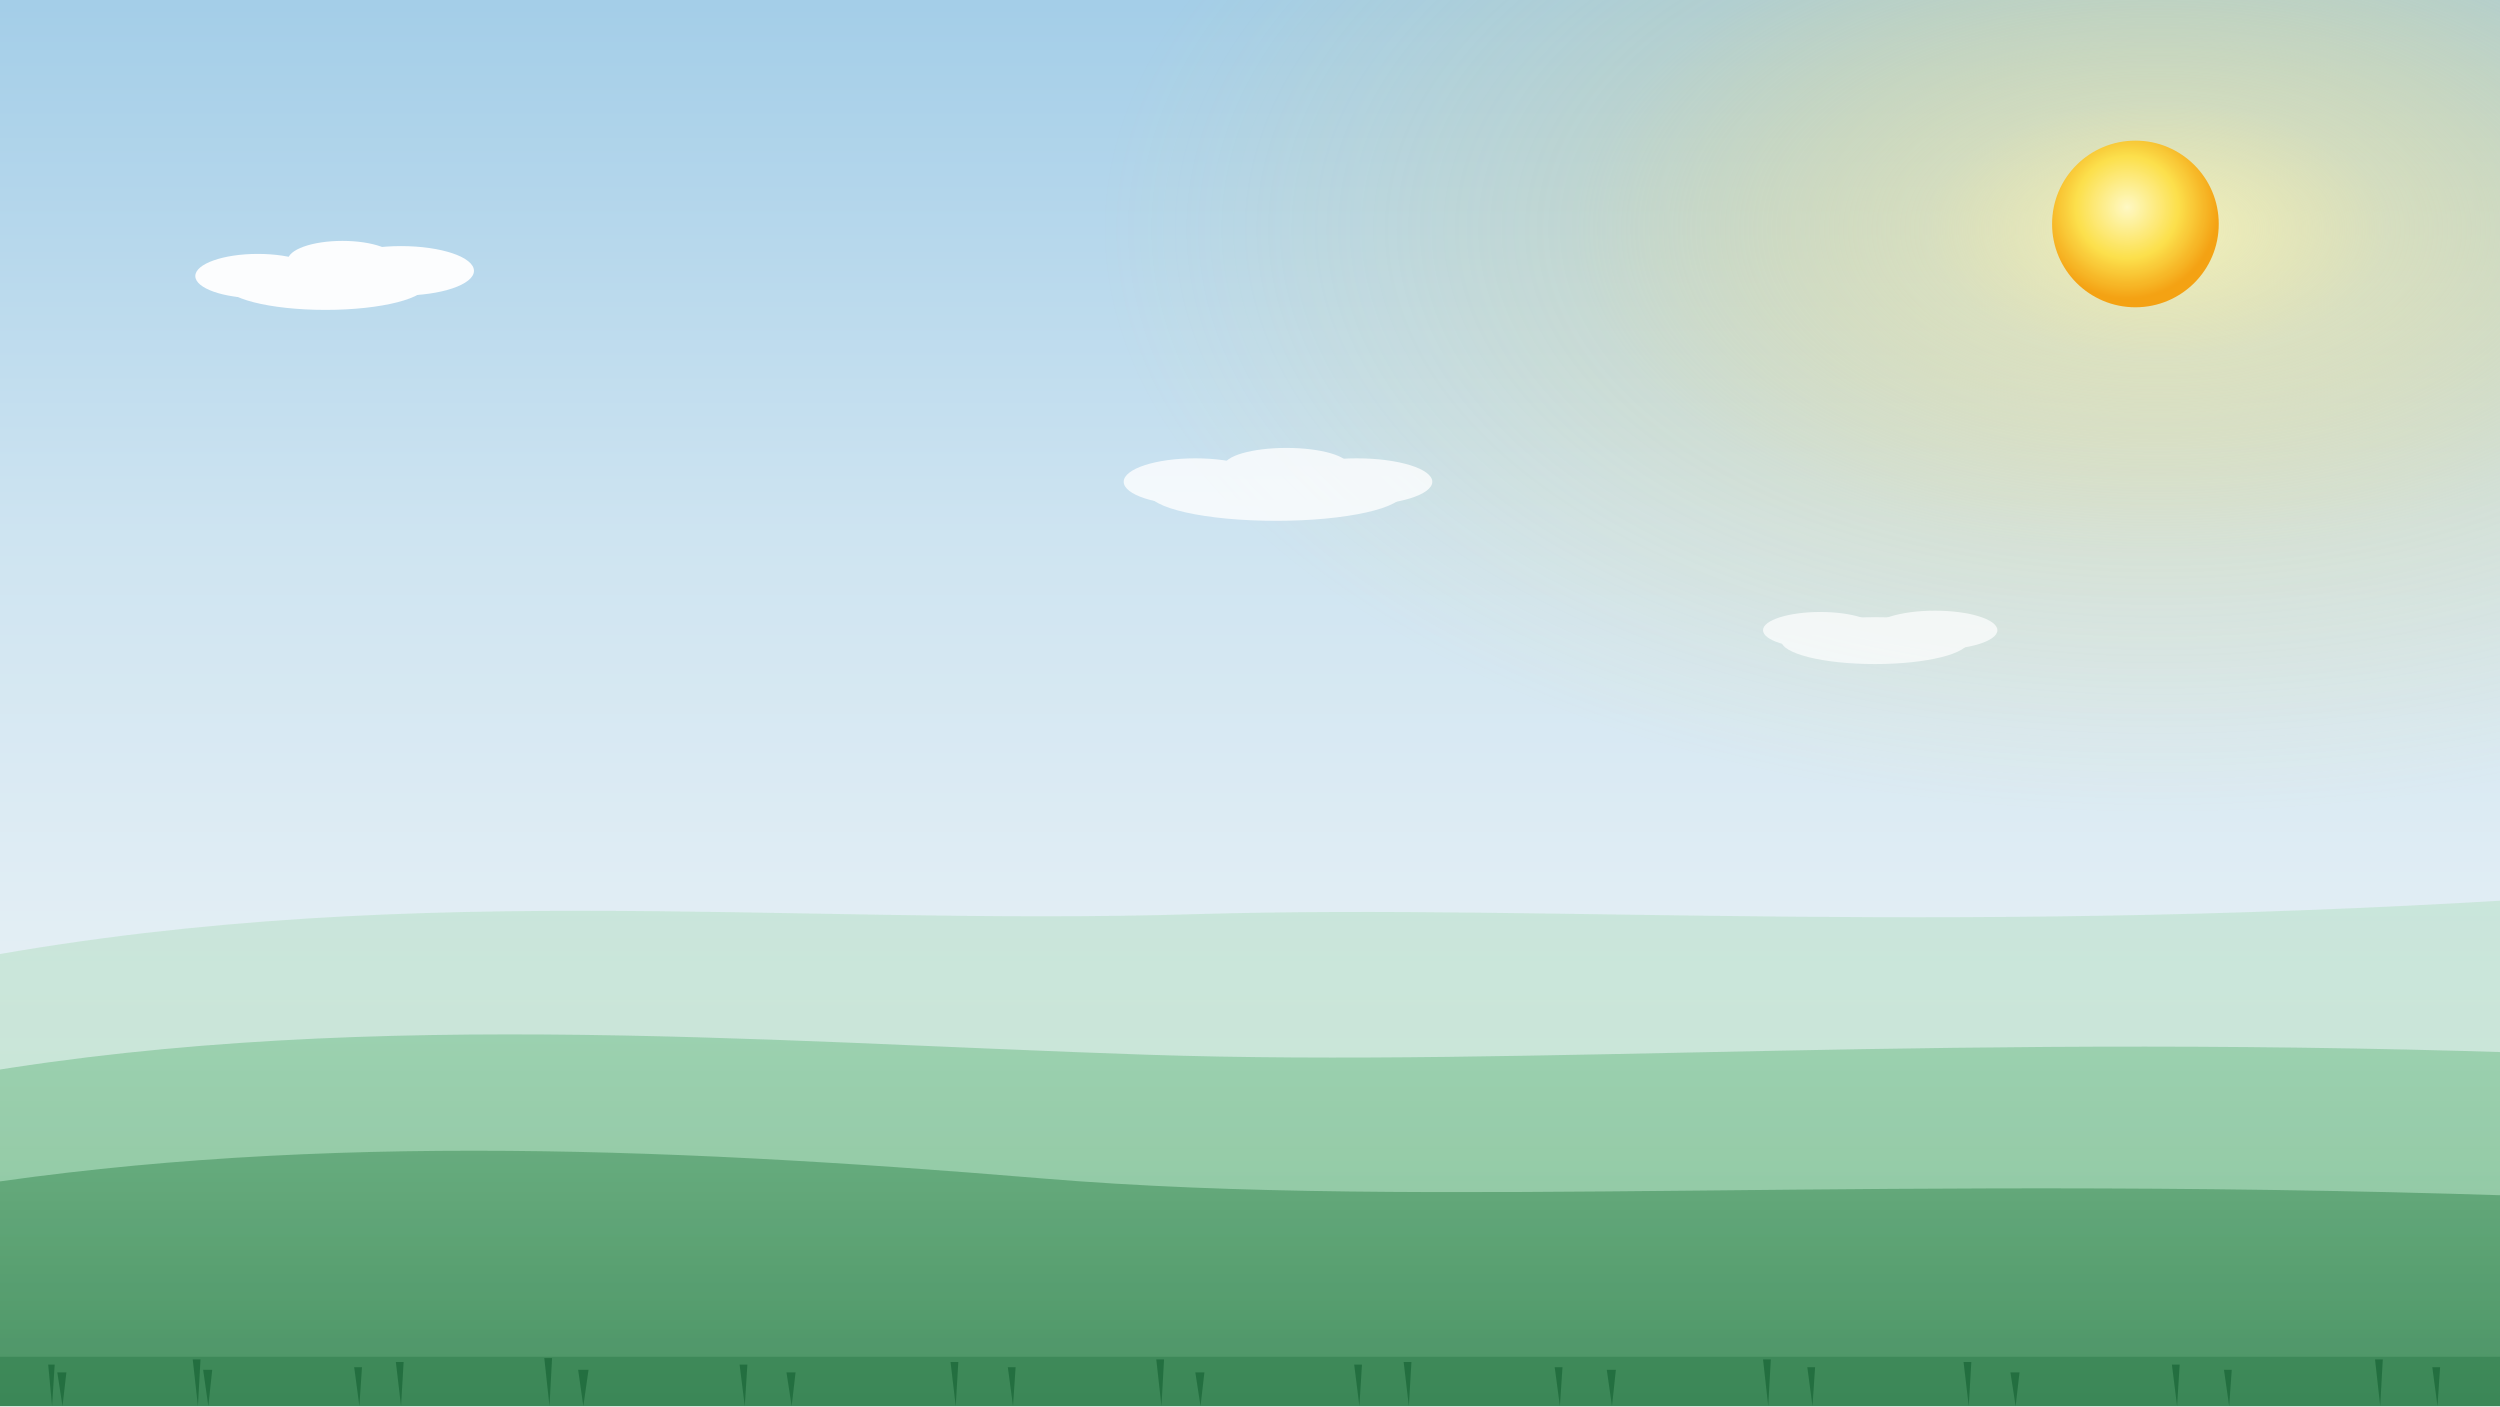
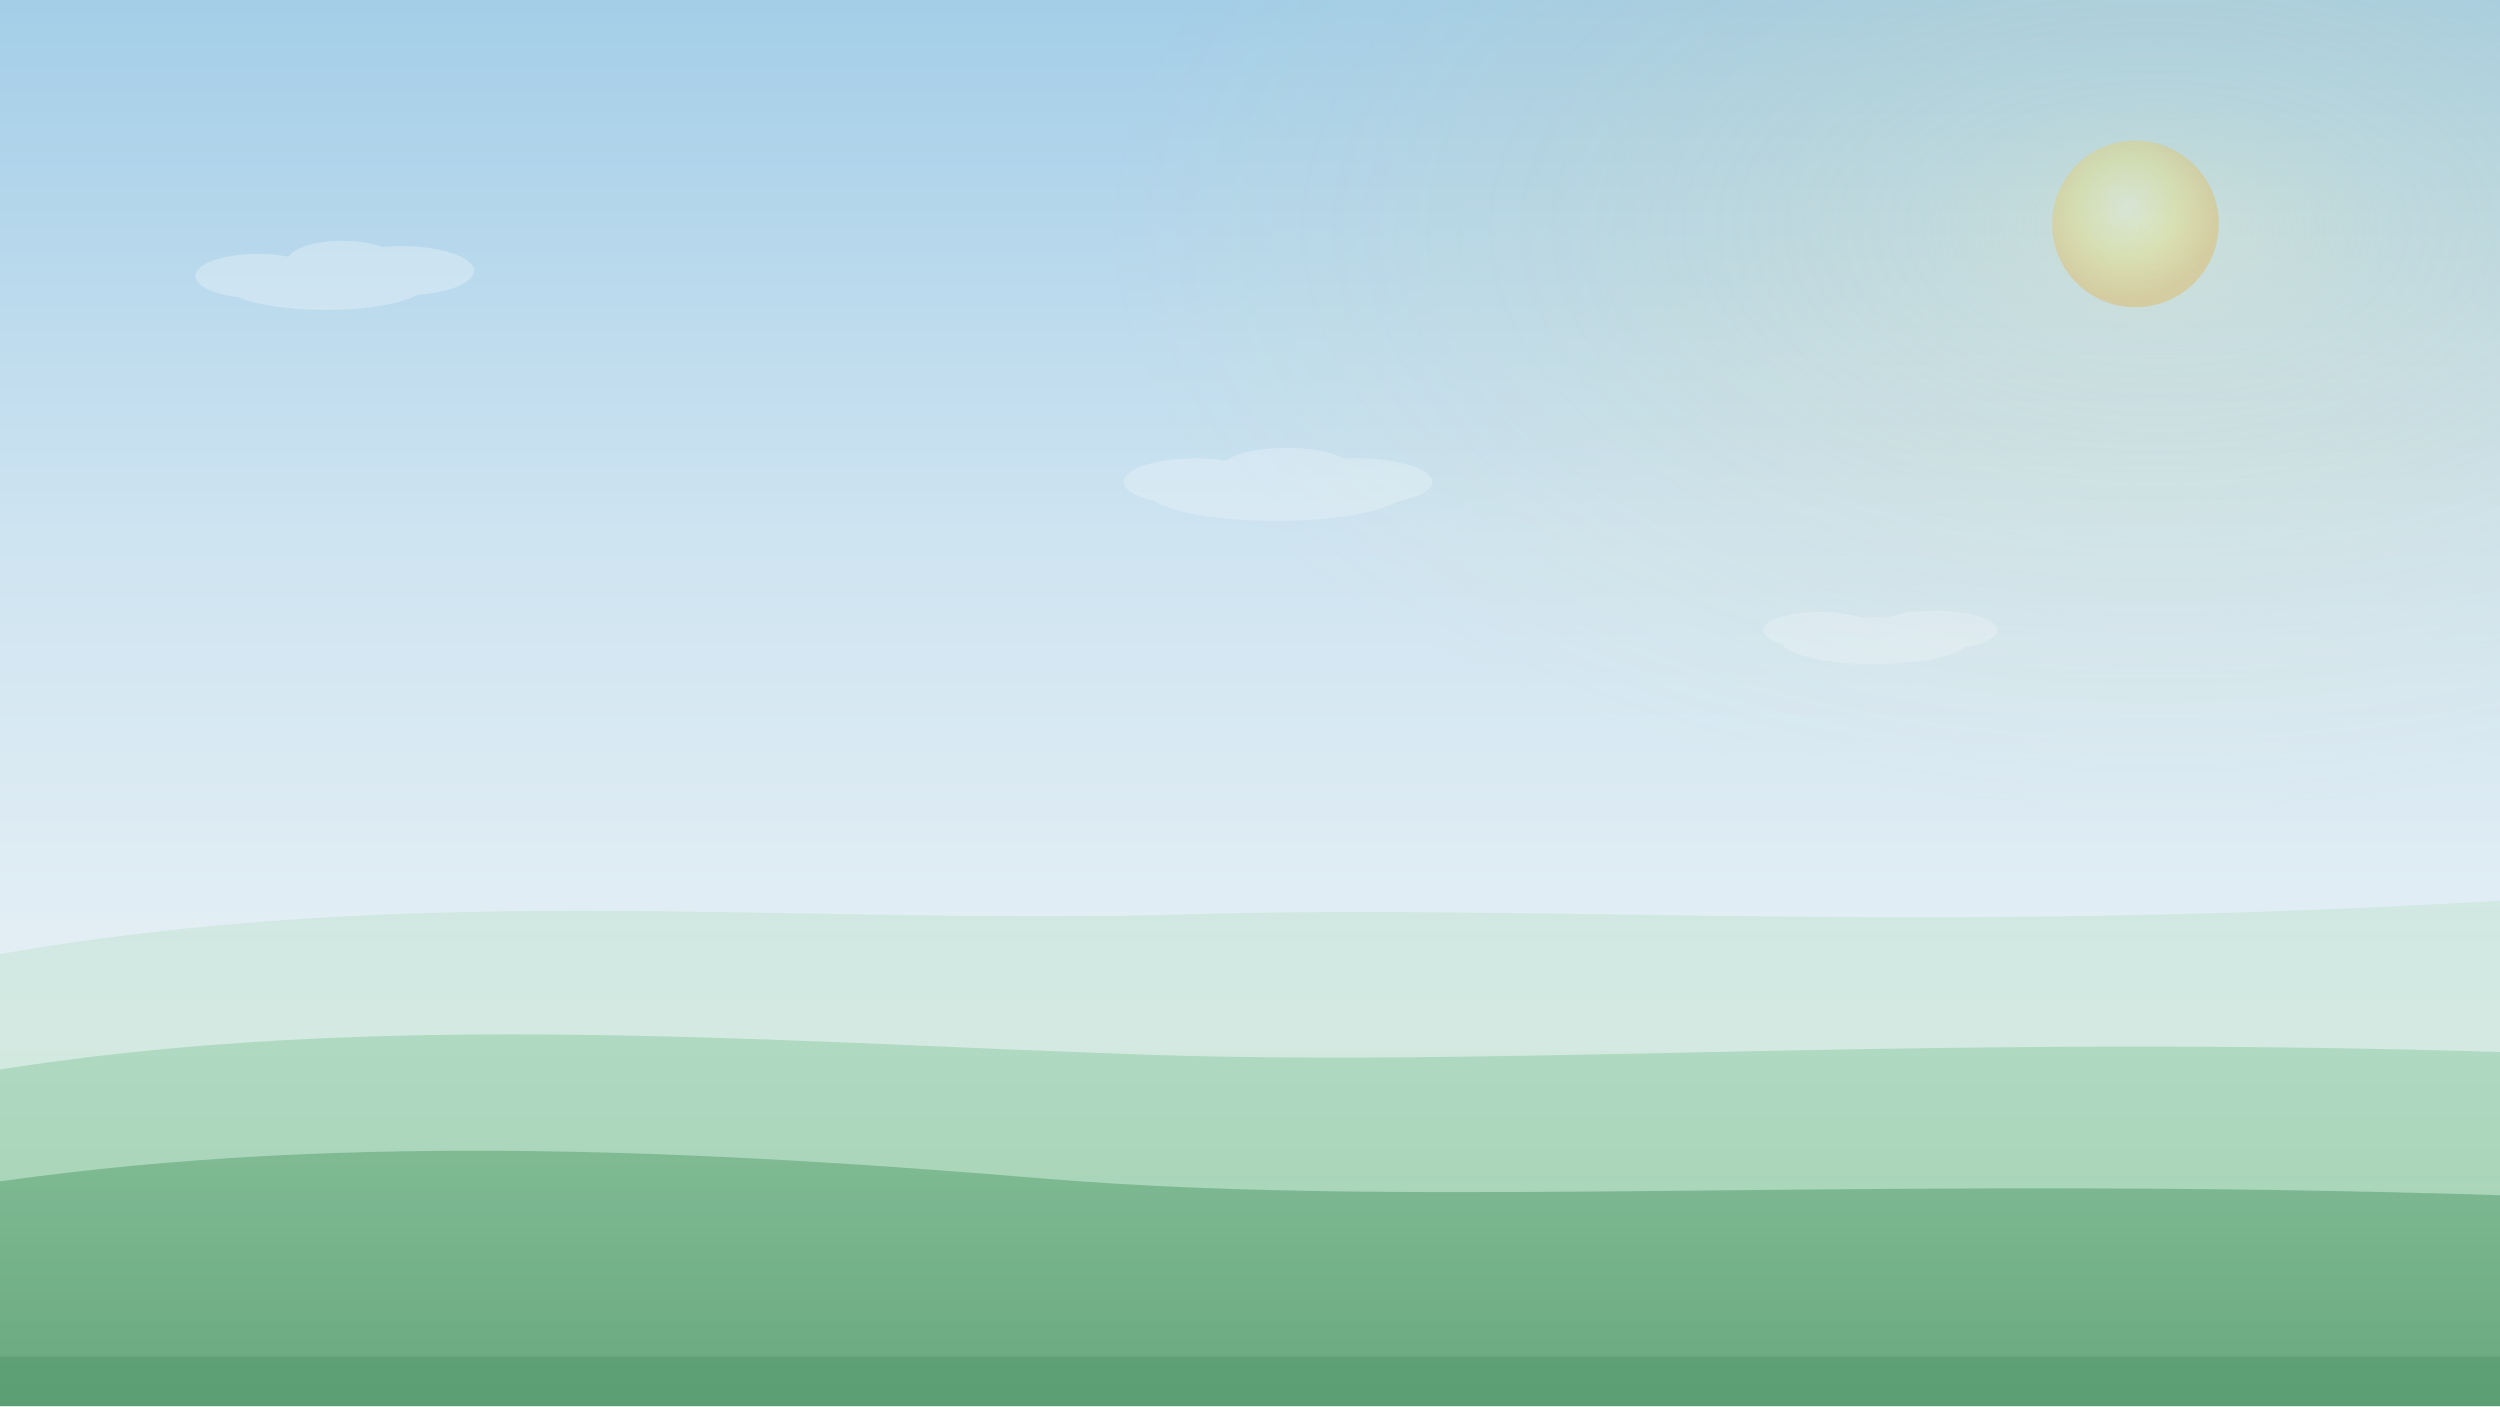
<svg xmlns="http://www.w3.org/2000/svg" viewBox="0 0 1920 1080" preserveAspectRatio="xMidYMax slice" aria-hidden="true">
  <defs>
    <linearGradient id="sky" x1="0" y1="0" x2="0" y2="1">
      <stop offset="0%" stop-color="#a4cee8" />
      <stop offset="38%" stop-color="#cee4f1" />
      <stop offset="72%" stop-color="#e6f0f5" />
      <stop offset="100%" stop-color="#eef7ec" />
    </linearGradient>
    <radialGradient id="sunGlow" cx="86%" cy="16%" r="42%">
-       <stop offset="0%" stop-color="#fff7b3" stop-opacity="0.85" />
-       <stop offset="22%" stop-color="#fde68a" stop-opacity="0.45" />
-       <stop offset="55%" stop-color="#fcd34d" stop-opacity="0.16" />
+       <stop offset="0%" stop-color="#fff7b3" stop-opacity="0.28" />
+       <stop offset="22%" stop-color="#fde68a" stop-opacity="0.14" />
+       <stop offset="55%" stop-color="#fcd34d" stop-opacity="0.06" />
      <stop offset="100%" stop-color="#fcd34d" stop-opacity="0" />
    </radialGradient>
    <radialGradient id="sunBody" cx="45%" cy="40%" r="55%">
      <stop offset="0%" stop-color="#fff9c4" />
      <stop offset="55%" stop-color="#fde047" />
      <stop offset="100%" stop-color="#f59e0b" />
    </radialGradient>
    <linearGradient id="hillFar" x1="0" y1="0" x2="0" y2="1">
      <stop offset="0%" stop-color="#b8e0c7" />
      <stop offset="100%" stop-color="#a3d4b5" />
    </linearGradient>
    <linearGradient id="hillMid" x1="0" y1="0" x2="0" y2="1">
      <stop offset="0%" stop-color="#88c79e" />
      <stop offset="100%" stop-color="#6fb585" />
    </linearGradient>
    <linearGradient id="hillNear" x1="0" y1="0" x2="0" y2="1">
      <stop offset="0%" stop-color="#5fa676" />
      <stop offset="100%" stop-color="#3f8a5a" />
    </linearGradient>
  </defs>
  <rect width="1920" height="1080" fill="url(#sky)" />
  <rect width="1920" height="1080" fill="url(#sunGlow)" />
-   <circle cx="1640" cy="172" r="64" fill="url(#sunBody)" opacity="0.95" />
-   <g opacity="0.95">
+   <circle cx="1640" cy="172" r="64" fill="url(#sunBody)" opacity="0.28" />
+   <g opacity="0.28">
    <g fill="#ffffff">
      <ellipse cx="250" cy="218" rx="78" ry="20" />
      <ellipse cx="198" cy="212" rx="48" ry="17" />
      <ellipse cx="308" cy="208" rx="56" ry="19" />
      <ellipse cx="263" cy="200" rx="42" ry="15" />
    </g>
    <g fill="#ffffff" opacity="0.82">
      <ellipse cx="980" cy="378" rx="98" ry="22" />
      <ellipse cx="918" cy="370" rx="55" ry="18" />
      <ellipse cx="1042" cy="370" rx="58" ry="18" />
      <ellipse cx="988" cy="358" rx="48" ry="14" />
    </g>
    <g fill="#ffffff" opacity="0.74">
      <ellipse cx="1440" cy="492" rx="72" ry="18" />
      <ellipse cx="1398" cy="484" rx="44" ry="14" />
      <ellipse cx="1486" cy="484" rx="48" ry="15" />
    </g>
  </g>
-   <path d="M-50,742 C300,672 600,712 920,702 C1200,694 1500,720 1980,688 L1980,1080 L-50,1080 Z" fill="url(#hillFar)" opacity="0.55" />
-   <path d="M-50,830 C260,772 580,800 880,810 C1180,820 1500,792 1980,810 L1980,1080 L-50,1080 Z" fill="url(#hillMid)" opacity="0.7" />
-   <path d="M-50,915 C220,870 500,880 800,905 C1100,930 1450,900 1980,920 L1980,1080 L-50,1080 Z" fill="url(#hillNear)" opacity="0.85" />
-   <rect x="0" y="1042" width="1920" height="38" fill="#2f7d4d" opacity="0.55" />
-   <g fill="#1f6b3c" opacity="0.85">
-     <path d="M40,1080 L42,1048 L37,1048 Z" />
-     <path d="M48,1080 L51,1054 L44,1054 Z" />
-     <path d="M152,1080 L154,1044 L148,1044 Z" />
-     <path d="M160,1080 L163,1052 L156,1052 Z" />
-     <path d="M276,1080 L278,1050 L272,1050 Z" />
-     <path d="M308,1080 L310,1046 L304,1046 Z" />
-     <path d="M422,1080 L424,1043 L418,1043 Z" />
-     <path d="M448,1080 L452,1052 L444,1052 Z" />
-     <path d="M572,1080 L574,1048 L568,1048 Z" />
-     <path d="M608,1080 L611,1054 L604,1054 Z" />
-     <path d="M734,1080 L736,1046 L730,1046 Z" />
-     <path d="M778,1080 L780,1050 L774,1050 Z" />
-     <path d="M892,1080 L894,1044 L888,1044 Z" />
-     <path d="M922,1080 L925,1054 L918,1054 Z" />
-     <path d="M1044,1080 L1046,1048 L1040,1048 Z" />
-     <path d="M1082,1080 L1084,1046 L1078,1046 Z" />
-     <path d="M1198,1080 L1200,1050 L1194,1050 Z" />
-     <path d="M1238,1080 L1241,1052 L1234,1052 Z" />
-     <path d="M1358,1080 L1360,1044 L1354,1044 Z" />
-     <path d="M1392,1080 L1394,1050 L1388,1050 Z" />
-     <path d="M1512,1080 L1514,1046 L1508,1046 Z" />
-     <path d="M1548,1080 L1551,1054 L1544,1054 Z" />
-     <path d="M1672,1080 L1674,1048 L1668,1048 Z" />
-     <path d="M1712,1080 L1714,1052 L1708,1052 Z" />
-     <path d="M1828,1080 L1830,1044 L1824,1044 Z" />
-     <path d="M1872,1080 L1874,1050 L1868,1050 Z" />
-   </g>
+   <path d="M-50,742 C300,672 600,712 920,702 C1200,694 1500,720 1980,688 L1980,1080 L-50,1080 Z" fill="url(#hillFar)" opacity="0.38" />
+   <path d="M-50,830 C260,772 580,800 880,810 C1180,820 1500,792 1980,810 L1980,1080 L-50,1080 Z" fill="url(#hillMid)" opacity="0.48" />
+   <path d="M-50,915 C220,870 500,880 800,905 C1100,930 1450,900 1980,920 L1980,1080 L-50,1080 Z" fill="url(#hillNear)" opacity="0.58" />
+   <rect x="0" y="1042" width="1920" height="38" fill="#2f7d4d" opacity="0.22" />
</svg>
